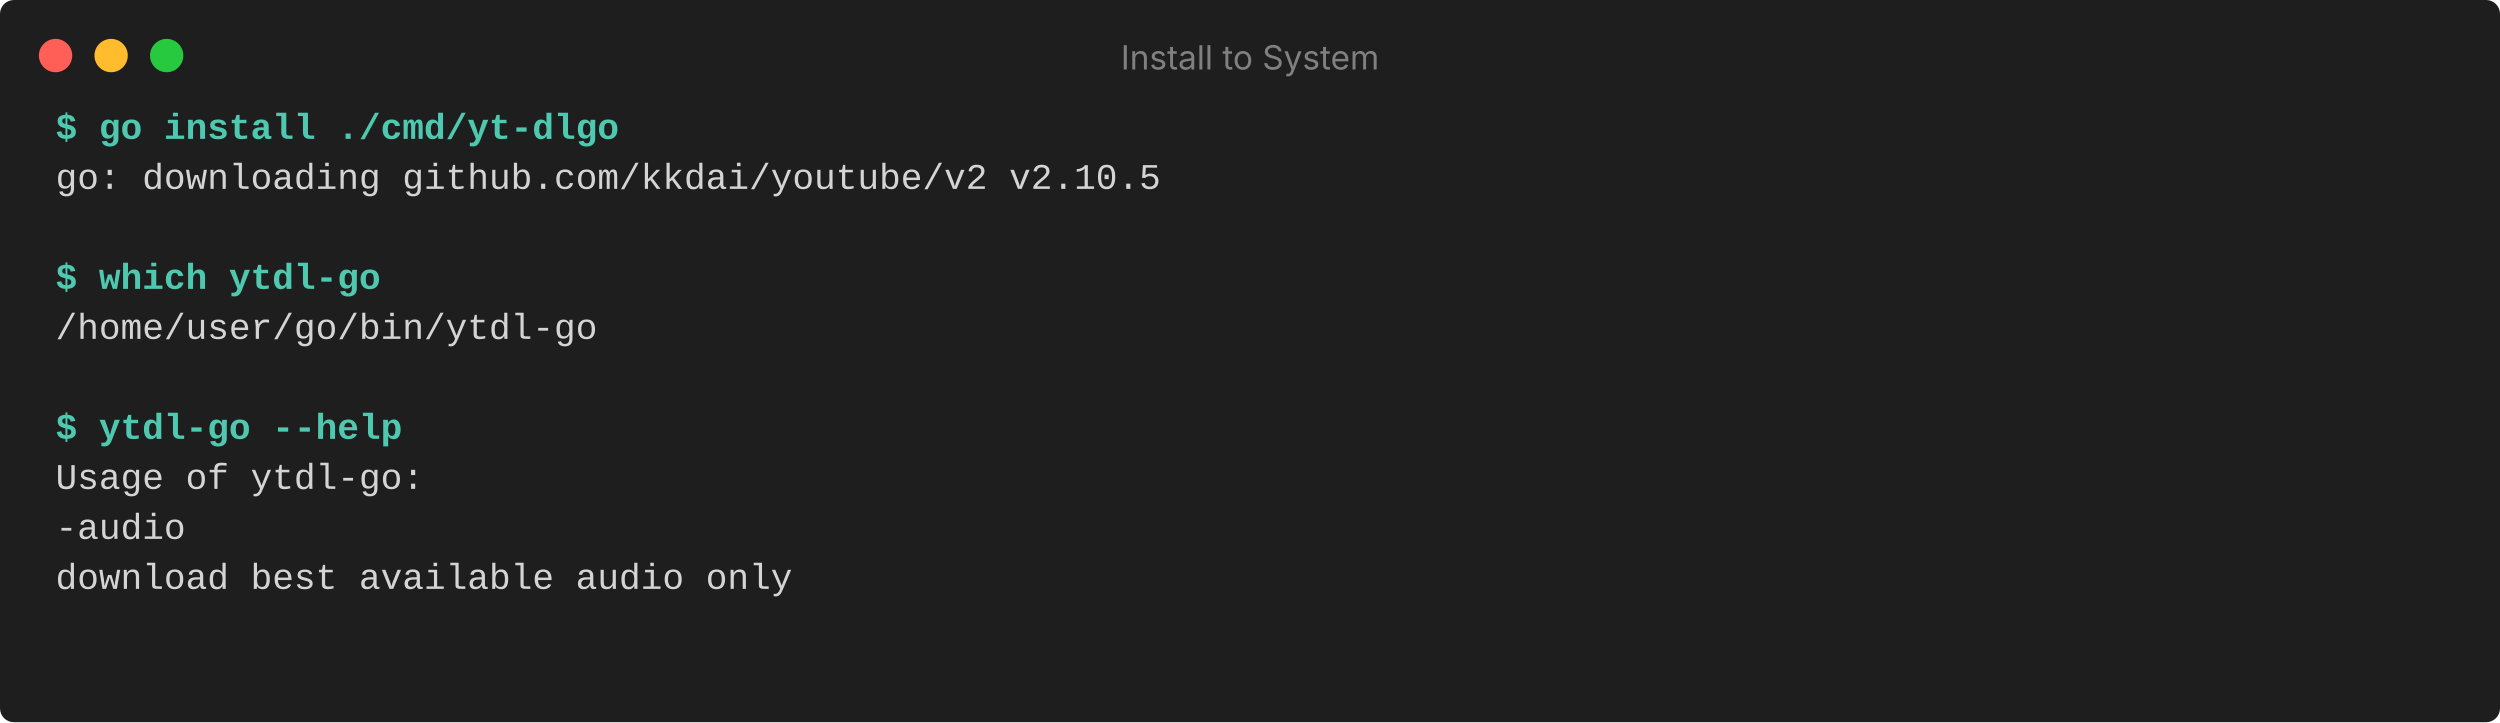
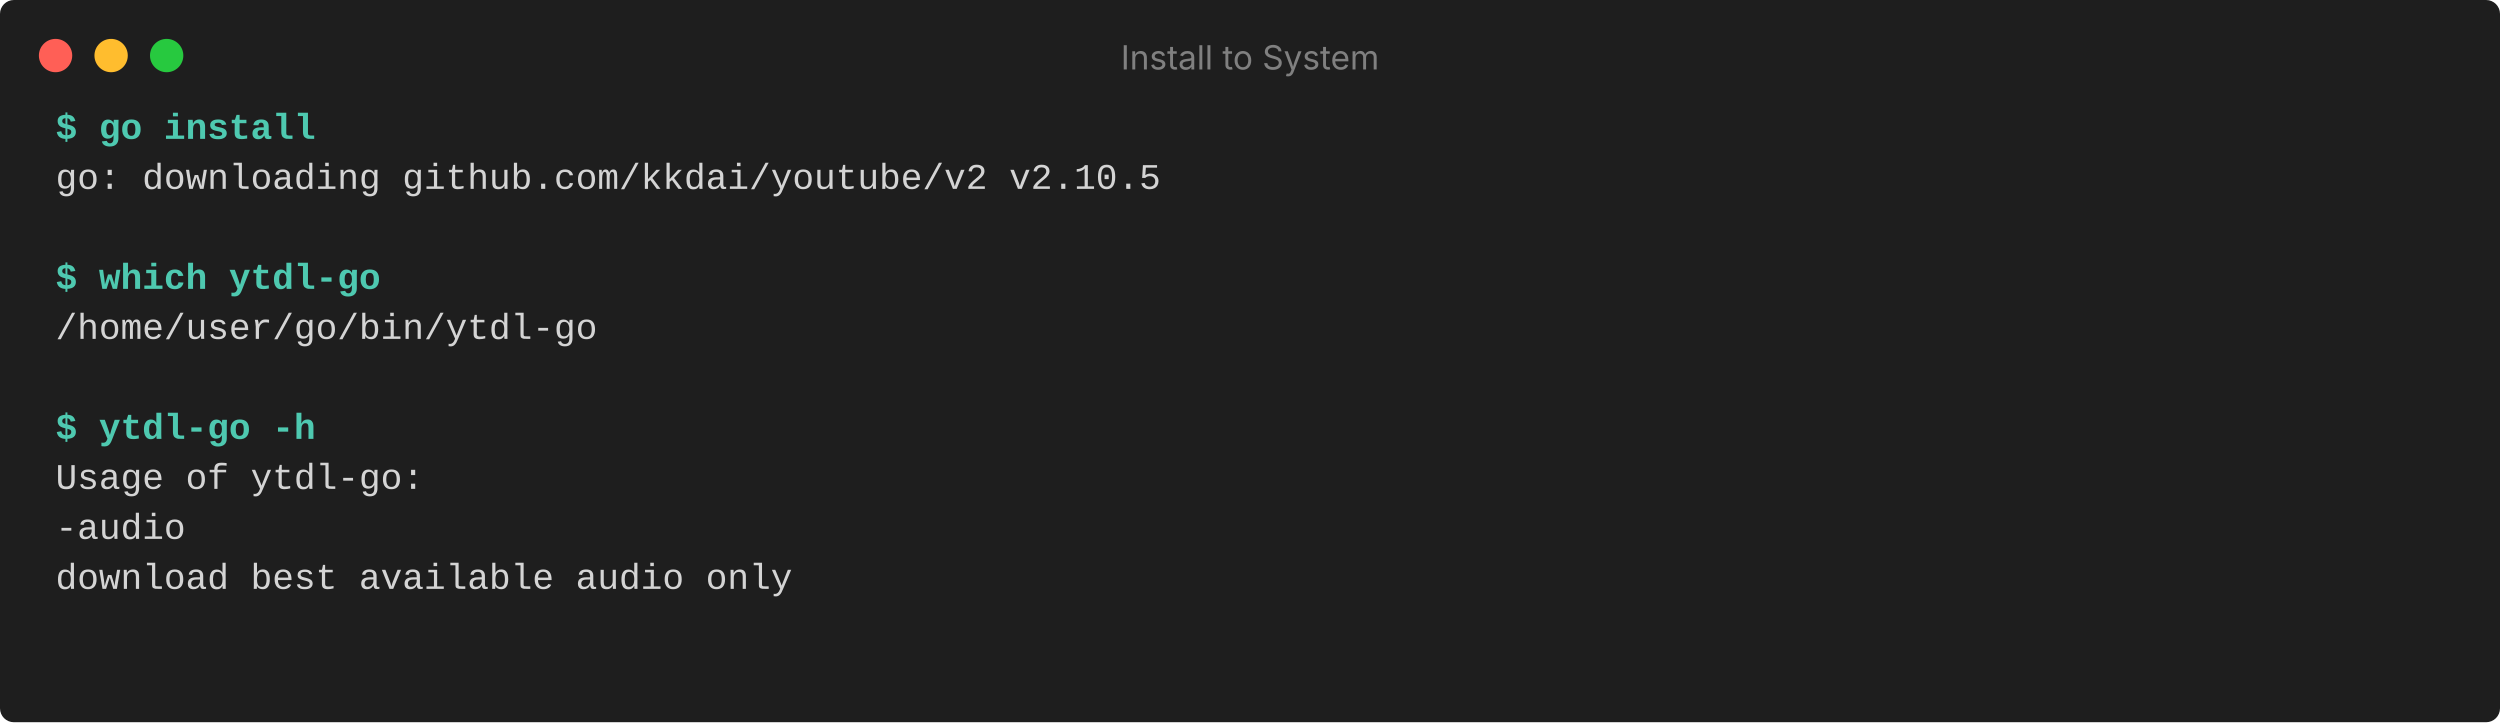
<svg xmlns="http://www.w3.org/2000/svg" width="900" height="260" viewBox="0 0 900 260">
  <defs>
    <style>
      .terminal-bg { fill: #1e1e1e; }
      .terminal-text { fill: #d4d4d4; font-family: 'Consolas', 'Monaco', 'Courier New', monospace; font-size: 13px; }
      .terminal-prompt { fill: #4ec9b0; font-weight: bold; font-family: 'Consolas', 'Monaco', 'Courier New', monospace; font-size: 13px; }
      .terminal-success { fill: #6a9955; font-family: 'Consolas', 'Monaco', 'Courier New', monospace; font-size: 13px; }
      .terminal-info { fill: #569cd6; font-family: 'Consolas', 'Monaco', 'Courier New', monospace; font-size: 13px; }
      .terminal-error { fill: #f48771; font-family: 'Consolas', 'Monaco', 'Courier New', monospace; font-size: 13px; }
      .terminal-warning { fill: #ce9178; font-family: 'Consolas', 'Monaco', 'Courier New', monospace; font-size: 13px; }
      .terminal-header { fill: #808080; font-size: 12px; font-family: -apple-system, BlinkMacSystemFont, 'Segoe UI', sans-serif; }
    </style>
  </defs>
  <rect class="terminal-bg" width="900" height="260" rx="5" />
  <circle cx="20" cy="20" r="6" fill="#ff5f56" />
  <circle cx="40" cy="20" r="6" fill="#ffbd2e" />
  <circle cx="60" cy="20" r="6" fill="#27c93f" />
  <text class="terminal-header" x="450" y="25" text-anchor="middle">Install to System</text>
-   <text class="terminal-prompt" x="20" y="50">$ go install ./cmd/yt-dlgo</text>
+   <text class="terminal-prompt" x="20" y="50">$ go install</text>
  <text class="terminal-text" x="20" y="68">go: downloading github.com/kkdai/youtube/v2 v2.10.5</text>
  <text class="terminal-text" x="20" y="86" />
  <text class="terminal-prompt" x="20" y="104">$ which ytdl-go</text>
  <text class="terminal-text" x="20" y="122">/home/user/go/bin/ytdl-go</text>
  <text class="terminal-text" x="20" y="140" />
-   <text class="terminal-prompt" x="20" y="158">$ ytdl-go --help</text>
+   <text class="terminal-prompt" x="20" y="158">$ ytdl-go -h</text>
  <text class="terminal-text" x="20" y="176">Usage of ytdl-go:</text>
  <text class="terminal-text" x="20" y="194">  -audio</text>
  <text class="terminal-text" x="20" y="212">        download best available audio only</text>
</svg>
